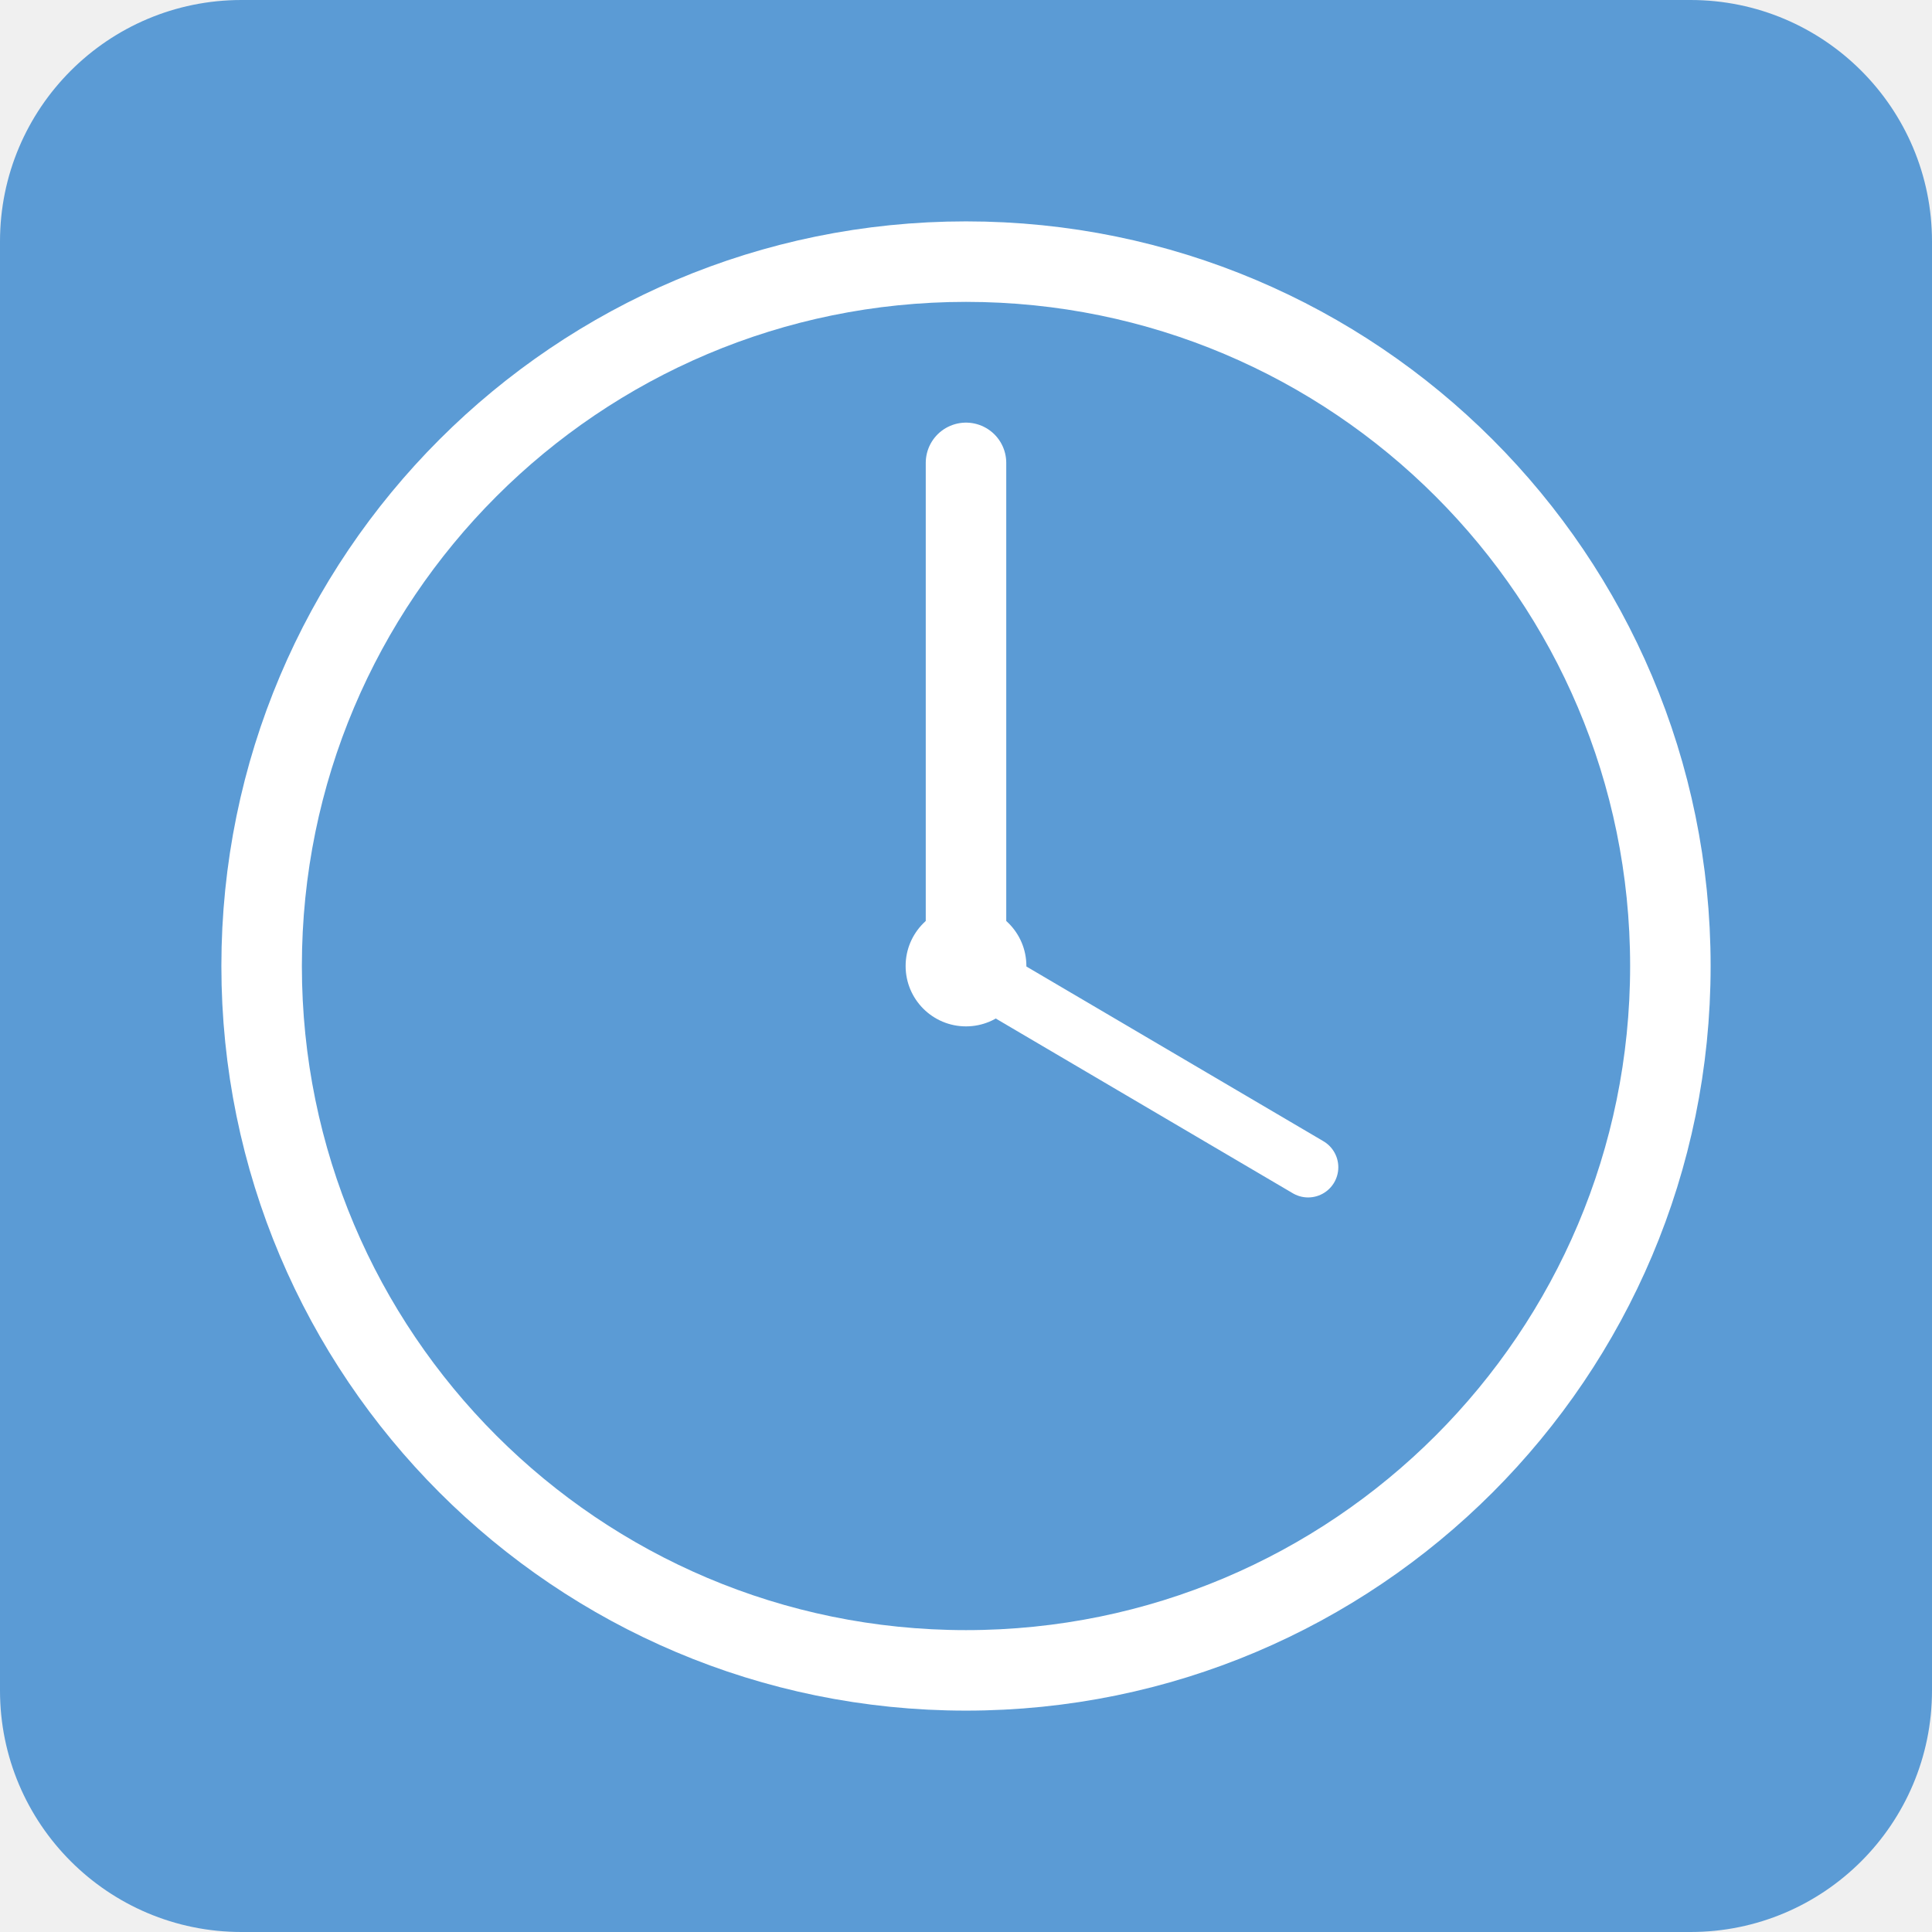
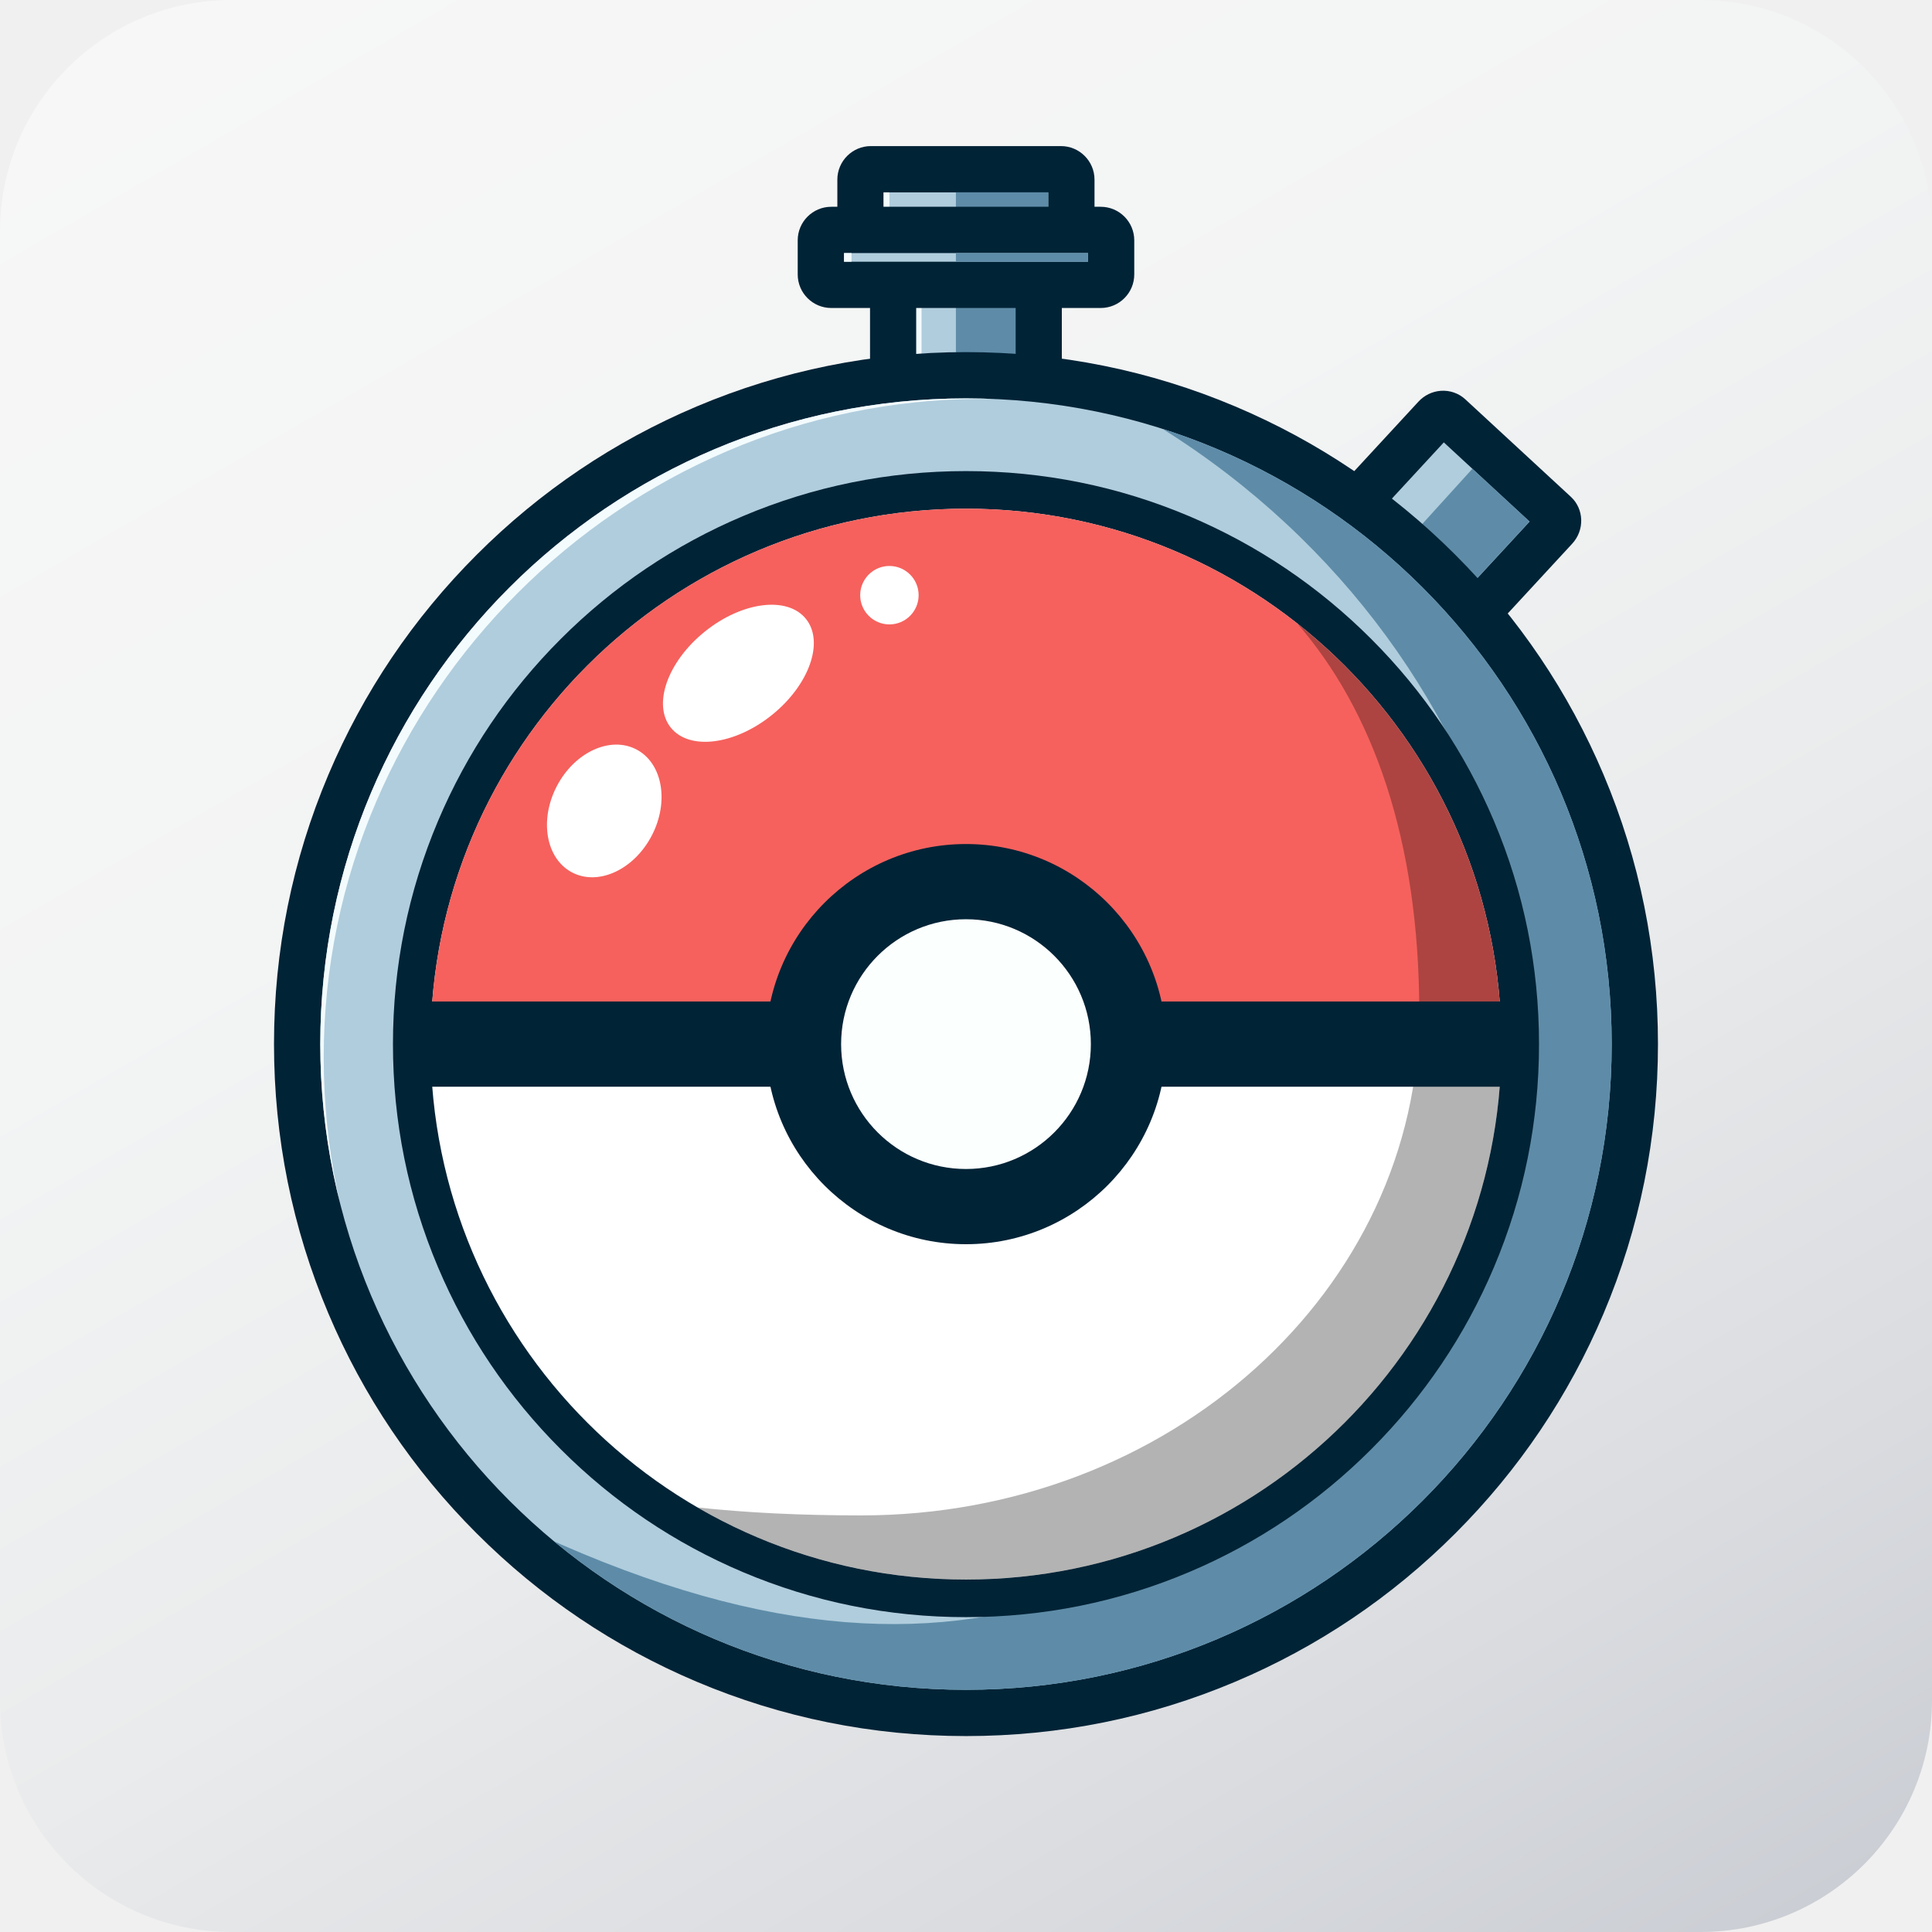
- <svg xmlns="http://www.w3.org/2000/svg" viewBox="0 0 192 192" width="192" height="192">
-   <rect width="192" height="192" rx="24" fill="#5b9bd5" />
-   <circle cx="96" cy="96" r="70" fill="none" stroke="white" stroke-width="8" />
-   <line x1="96" y1="46" x2="96" y2="96" stroke="white" stroke-width="8" stroke-linecap="round" />
-   <line x1="96" y1="96" x2="130" y2="116" stroke="white" stroke-width="6" stroke-linecap="round" />
-   <circle cx="96" cy="96" r="6" fill="white" />
+ <svg xmlns="http://www.w3.org/2000/svg" viewBox="0 0 667.87 667.87">
+   <defs>
+     <style>
+             .cls-1{clip-path:url(#clippath);}.cls-2{fill:none;}.cls-2,.cls-3,.cls-4,.cls-5,.cls-6,.cls-7,.cls-8,.cls-9,.cls-10,.cls-11{stroke-width:0px;}.cls-3{fill:url(#linear-gradient);}.cls-12{clip-path:url(#clippath-1);}.cls-13{clip-path:url(#clippath-4);}.cls-14{clip-path:url(#clippath-3);}.cls-15{clip-path:url(#clippath-2);}.cls-16{opacity:.3;}.cls-5{fill:#f3fbfd;}.cls-6{fill:#5e8ca8;}.cls-7{fill:#b0cddd;}.cls-8{fill:#fff;}.cls-9{fill:#fbfffe;}.cls-10{fill:#f6615d;}.cls-11{fill:#012336;}
+         </style>
+     <linearGradient id="linear-gradient" x1="120.49" y1="-35.77" x2="547.38" y2="703.64" gradientUnits="userSpaceOnUse">
+       <stop offset="0" stop-color="#f7f7f7" />
+       <stop offset=".35" stop-color="#f3f4f4" />
+       <stop offset=".61" stop-color="#eaebec" />
+       <stop offset=".85" stop-color="#d9dbdf" />
+       <stop offset="1" stop-color="#cbced4" />
+     </linearGradient>
+     <clipPath id="clippath">
+       <polygon class="cls-2" points="362.36 66.5 305.46 66.5 305.46 82.17 316.76 82.17 316.76 168.11 351.06 168.11 351.06 82.17 362.36 82.17 362.36 66.5" />
+     </clipPath>
+     <clipPath id="clippath-1">
+       <rect class="cls-2" x="291.77" y="87.48" width="84.34" height="2.99" />
+     </clipPath>
+     <clipPath id="clippath-2">
+       <rect class="cls-2" x="448.6" y="175.03" width="77.85" height="40.36" transform="translate(13.34 420.92) rotate(-47.28)" />
+     </clipPath>
+     <clipPath id="clippath-3">
+       <circle class="cls-2" cx="333.93" cy="360.93" r="223.21" />
+     </clipPath>
+     <clipPath id="clippath-4">
+       <circle class="cls-2" cx="333.93" cy="360.93" r="185.09" />
+     </clipPath>
+   </defs>
+   <g id="bg">
+     <rect class="cls-3" width="667.87" height="667.87" rx="79.99" ry="79.99" />
+   </g>
+   <g id="expanded">
+     <path class="cls-7" d="M366.76,58.5h-65.7c-1.99,0-3.6,1.61-3.6,3.6v28.06h11.3v85.95h50.3v-85.95h11.3v-28.06c0-1.99-1.61-3.6-3.6-3.6Z" />
+     <path class="cls-11" d="M367.06,184.11h-66.3v-85.95h-11.3v-36.06c0-6.4,5.2-11.6,11.6-11.6h65.7c6.4,0,11.6,5.2,11.6,11.6v36.06h-11.3v85.95ZM316.76,168.11h34.3v-85.95h11.3v-15.66h-56.9v15.66h11.3v85.95Z" />
+     <path class="cls-7" d="M496.21,144.27l-61.23,66.3,41.41,38.24,61.23-66.3c1.35-1.46,1.34-3.66-.02-4.92l-36.48-33.69c-1.36-1.26-3.56-1.09-4.91.37Z" />
+     <path class="cls-11" d="M476.39,256.81c-2.01,0-3.95-.76-5.43-2.12l-41.41-38.24c-3.25-3-3.45-8.06-.45-11.3l61.23-66.3c2.03-2.2,4.77-3.53,7.72-3.75,3.12-.23,6.21.83,8.49,2.94l36.48,33.69c4.6,4.25,4.81,11.52.47,16.22l-61.23,66.3c-1.44,1.56-3.44,2.48-5.56,2.57-.11,0-.21,0-.32,0ZM446.29,210.12l29.65,27.38,52.82-57.19-29.65-27.38-52.82,57.19ZM502.09,149.69h0s0,0,0,0ZM496.21,144.27h0,0Z" />
+     <g class="cls-1">
+       <rect class="cls-6" x="330.44" y="46.99" width="69.83" height="99.67" />
+       <rect class="cls-5" x="267.77" y="45.79" width="39.69" height="36.38" />
+       <rect class="cls-5" x="277.72" y="95.93" width="40.84" height="51.33" />
+     </g>
+     <rect class="cls-7" x="283.77" y="79.48" width="100.34" height="18.99" rx="3.6" ry="3.6" />
+     <path class="cls-11" d="M380.5,106.47h-93.14c-6.4,0-11.6-5.2-11.6-11.6v-11.79c0-6.4,5.2-11.6,11.6-11.6h93.14c6.4,0,11.6,5.2,11.6,11.6v11.79c0,6.4-5.2,11.6-11.6,11.6ZM291.77,90.47h84.34v-2.99h-84.34v2.99Z" />
+     <g class="cls-12">
+       <rect class="cls-6" x="330.44" y="46.99" width="69.83" height="99.67" />
+       <rect class="cls-5" x="261.19" y="66.5" width="33.16" height="50.8" />
+     </g>
+     <g class="cls-15">
+       <polygon class="cls-6" points="475.94 237.5 528.76 180.31 511.64 159.13 458.82 217.32 475.94 237.5" />
+     </g>
+     <path class="cls-7" d="M333.93,592.15c-61.76,0-119.82-24.05-163.49-67.72-43.67-43.67-67.72-101.73-67.72-163.49s24.05-119.82,67.72-163.49,101.73-67.72,163.49-67.72,119.82,24.05,163.49,67.72c43.67,43.67,67.72,101.73,67.72,163.49s-24.05,119.82-67.72,163.49c-43.67,43.67-101.73,67.72-163.49,67.72Z" />
+     <path class="cls-11" d="M333.93,137.72c123.28,0,223.21,99.93,223.21,223.21s-99.93,223.21-223.21,223.21-223.21-99.93-223.21-223.21,99.93-223.21,223.21-223.21M333.93,121.72c-32.29,0-63.62,6.33-93.12,18.8-28.49,12.05-54.07,29.29-76.03,51.26-21.96,21.96-39.21,47.54-51.26,76.03-12.48,29.5-18.8,60.83-18.8,93.12s6.33,63.62,18.8,93.12c12.05,28.49,29.29,54.07,51.26,76.03,21.96,21.96,47.54,39.21,76.03,51.26,29.5,12.48,60.83,18.8,93.12,18.8s63.62-6.33,93.12-18.8c28.49-12.05,54.07-29.29,76.03-51.26,21.96-21.96,39.21-47.54,51.26-76.03,12.48-29.5,18.8-60.83,18.8-93.12s-6.33-63.62-18.8-93.12c-12.05-28.49-29.29-54.07-51.26-76.03-21.96-21.96-47.54-39.21-76.03-51.26-29.5-12.48-60.83-18.8-93.12-18.8h0Z" />
+     <g class="cls-14">
+       <path class="cls-6" d="M370.36,131.14c-33.69-33.69,253.13-64.46,253.13-64.46l-25.06,523.13-258.44,78.48s-200.37-155.59-183.83-152.79c168.91,90.12,251.87,35.21,344.98-57.89,65.06-102.66,8.36-261.68-130.78-326.47Z" />
+       <path class="cls-5" d="M340.53,120.05c-137.23,0-248.48,111.25-248.48,248.48s111.25,248.48,248.48,248.48,248.48-111.25,248.48-248.48-111.25-248.48-248.48-248.48ZM337.52,591.14c-124.61,0-225.62-101.01-225.62-225.62s103.01-227.62,227.62-227.62,223.62,103.01,223.62,227.62-101.01,225.62-225.62,225.62Z" />
+     </g>
+     <circle class="cls-8" cx="333.93" cy="360.93" r="191.59" />
+     <path class="cls-11" d="M333.93,175.85c102.22,0,185.09,82.87,185.09,185.09s-82.87,185.09-185.09,185.09-185.09-82.87-185.09-185.09,82.87-185.09,185.09-185.09M333.93,162.85c-26.74,0-52.68,5.24-77.11,15.57-23.59,9.98-44.77,24.26-62.96,42.45s-32.47,39.37-42.45,62.96c-10.33,24.43-15.57,50.37-15.57,77.11s5.24,52.68,15.57,77.11c9.98,23.59,24.26,44.77,42.45,62.96,18.19,18.19,39.37,32.47,62.96,42.45,24.43,10.33,50.37,15.57,77.11,15.57s52.68-5.24,77.11-15.57c23.59-9.98,44.77-24.26,62.96-42.45s32.47-39.37,42.45-62.96c10.33-24.43,15.57-50.37,15.57-77.11s-5.24-52.68-15.57-77.11c-9.98-23.59-24.26-44.77-42.45-62.96-18.19-18.19-39.37-32.47-62.96-42.45-24.43-10.33-50.37-15.57-77.11-15.57h0Z" />
+     <path class="cls-10" d="M333.93,175.85c-102.22,0-185.09,82.87-185.09,185.09h370.18c0-102.22-82.87-185.09-185.09-185.09Z" />
+     <g class="cls-16">
+       <g class="cls-13">
+         <path class="cls-4" d="M448.31,215.38c26.21,30.05,42.31,74.91,42.31,134.47,0,96.1-86.36,174.01-192.89,174.01-21.1,0-39.88-.94-56.61-2.75,27.29,15.85,58.99,24.93,92.82,24.93,102.23,0,185.11-82.88,185.11-185.11,0-59.06-27.66-111.66-70.73-145.55Z" />
+       </g>
+     </g>
+     <rect class="cls-11" x="146.15" y="346.2" width="375.56" height="29.47" />
+     <circle class="cls-9" cx="333.93" cy="360.93" r="56.17" />
+     <path class="cls-11" d="M333.93,317.77c23.84,0,43.17,19.33,43.17,43.17s-19.33,43.17-43.17,43.17-43.17-19.33-43.17-43.17,19.33-43.17,43.17-43.17M333.93,291.77c-38.14,0-69.17,31.03-69.17,69.17s31.03,69.17,69.17,69.17,69.17-31.03,69.17-69.17-31.03-69.17-69.17-69.17h0Z" />
+     <ellipse class="cls-8" cx="208.89" cy="280.35" rx="23.99" ry="18.5" transform="translate(-136.29 335.87) rotate(-62.45)" />
+     <ellipse class="cls-8" cx="255.25" cy="232.73" rx="29.98" ry="18.5" transform="translate(-89.52 211.61) rotate(-38.85)" />
+     <circle class="cls-8" cx="307.46" cy="205.75" r="10.1" />
+   </g>
</svg>
